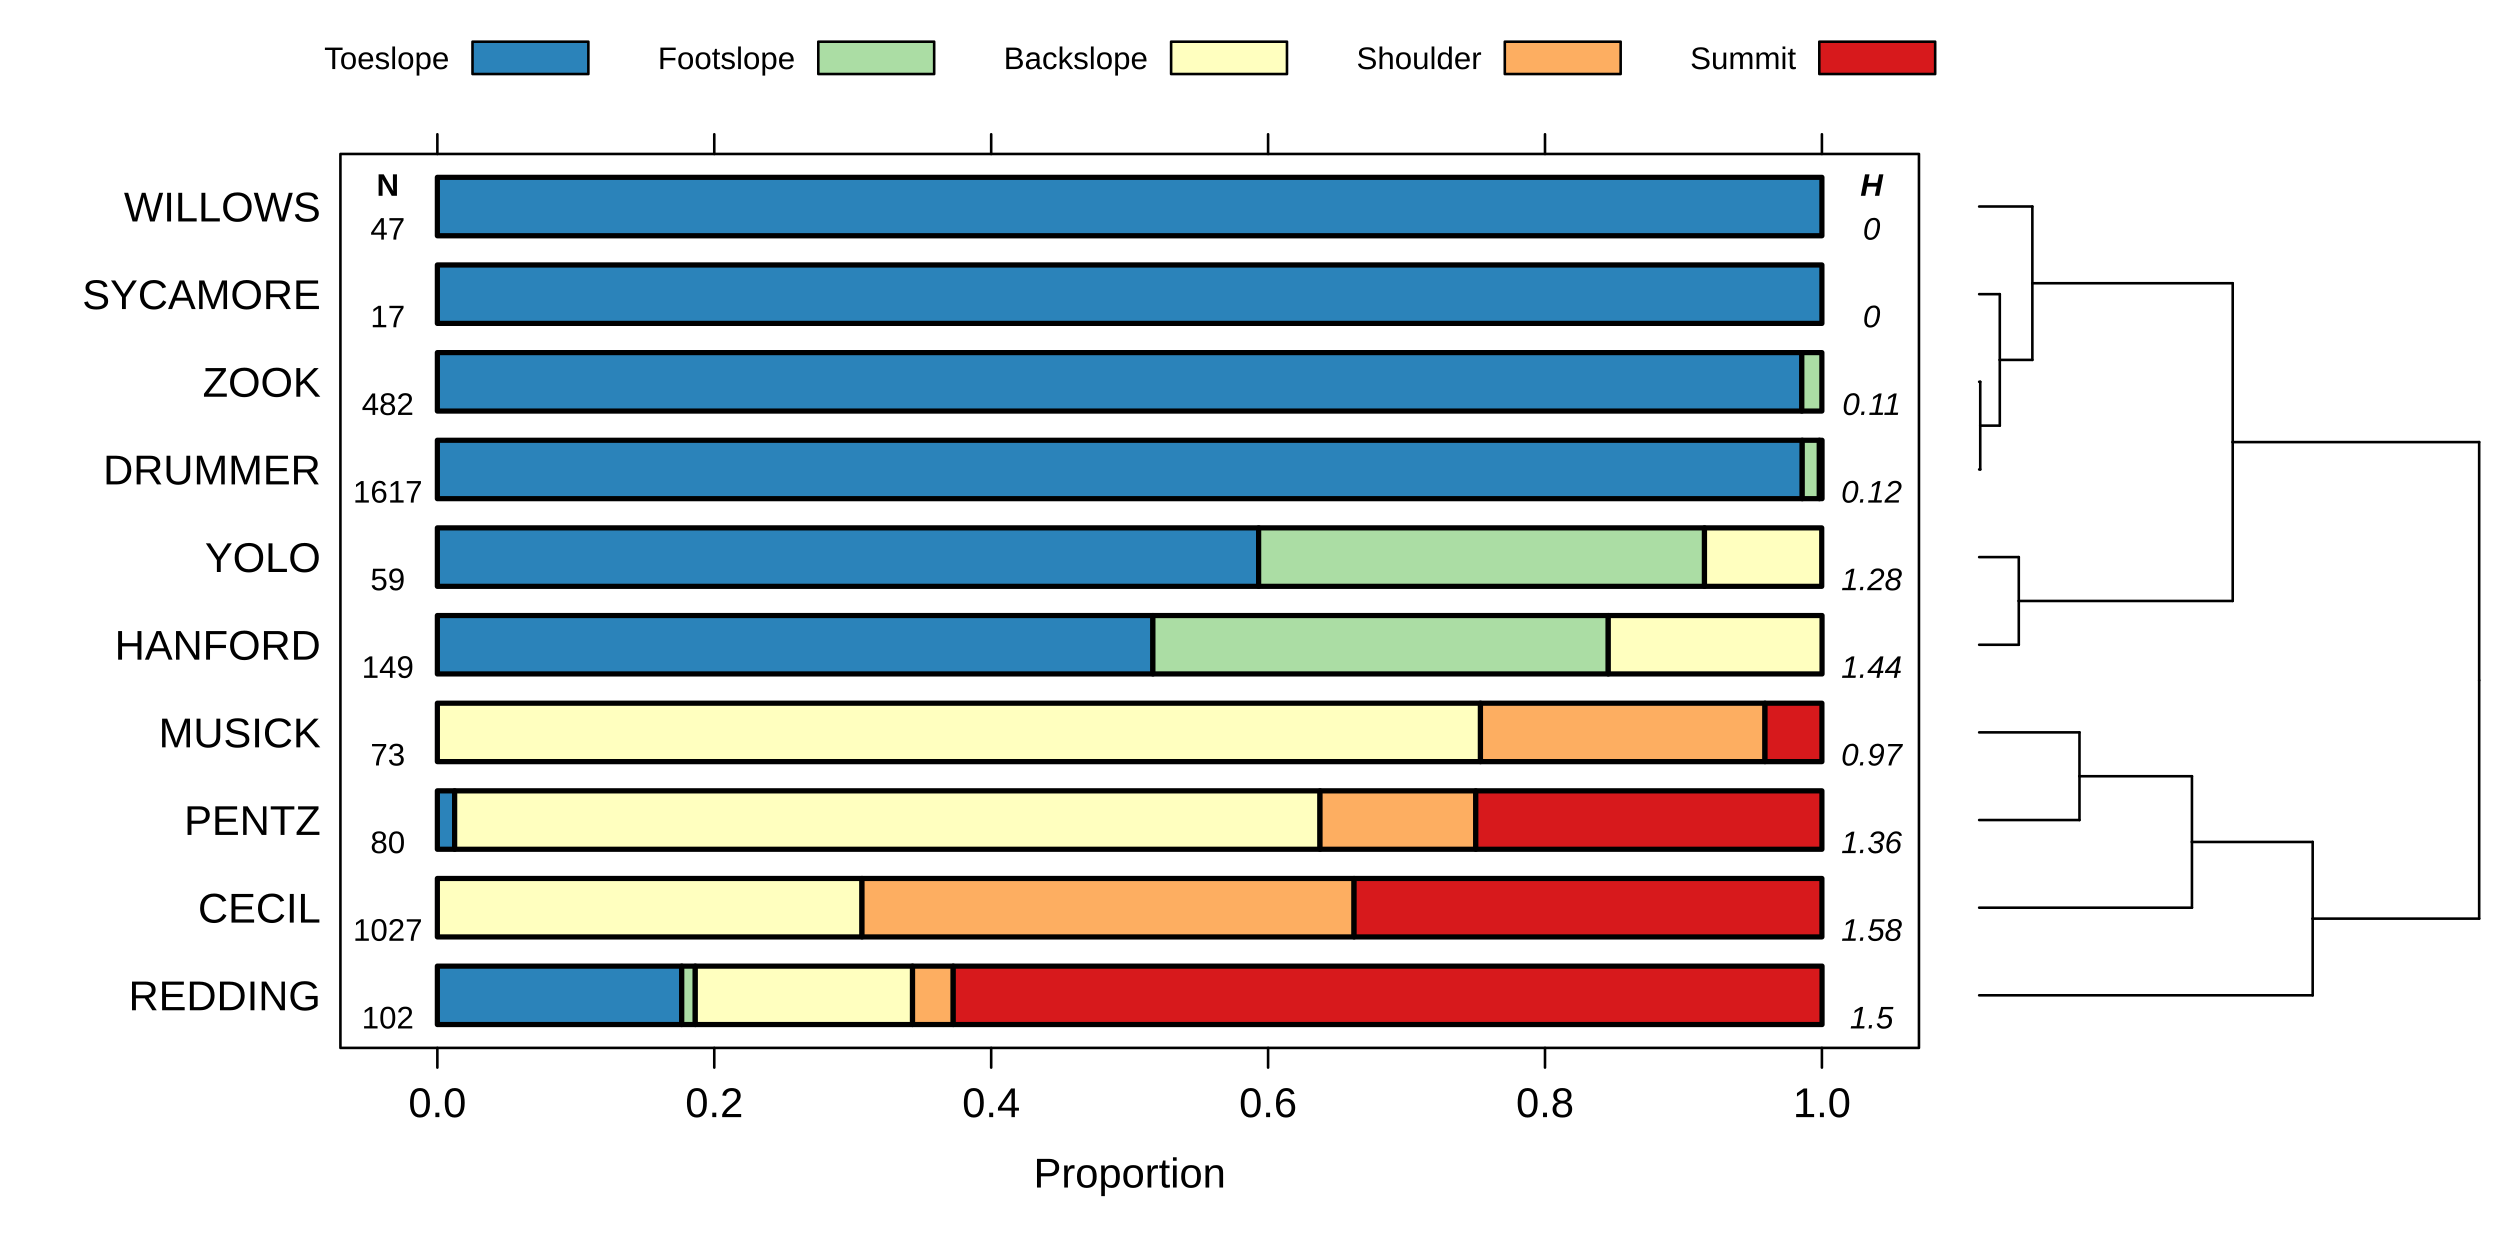
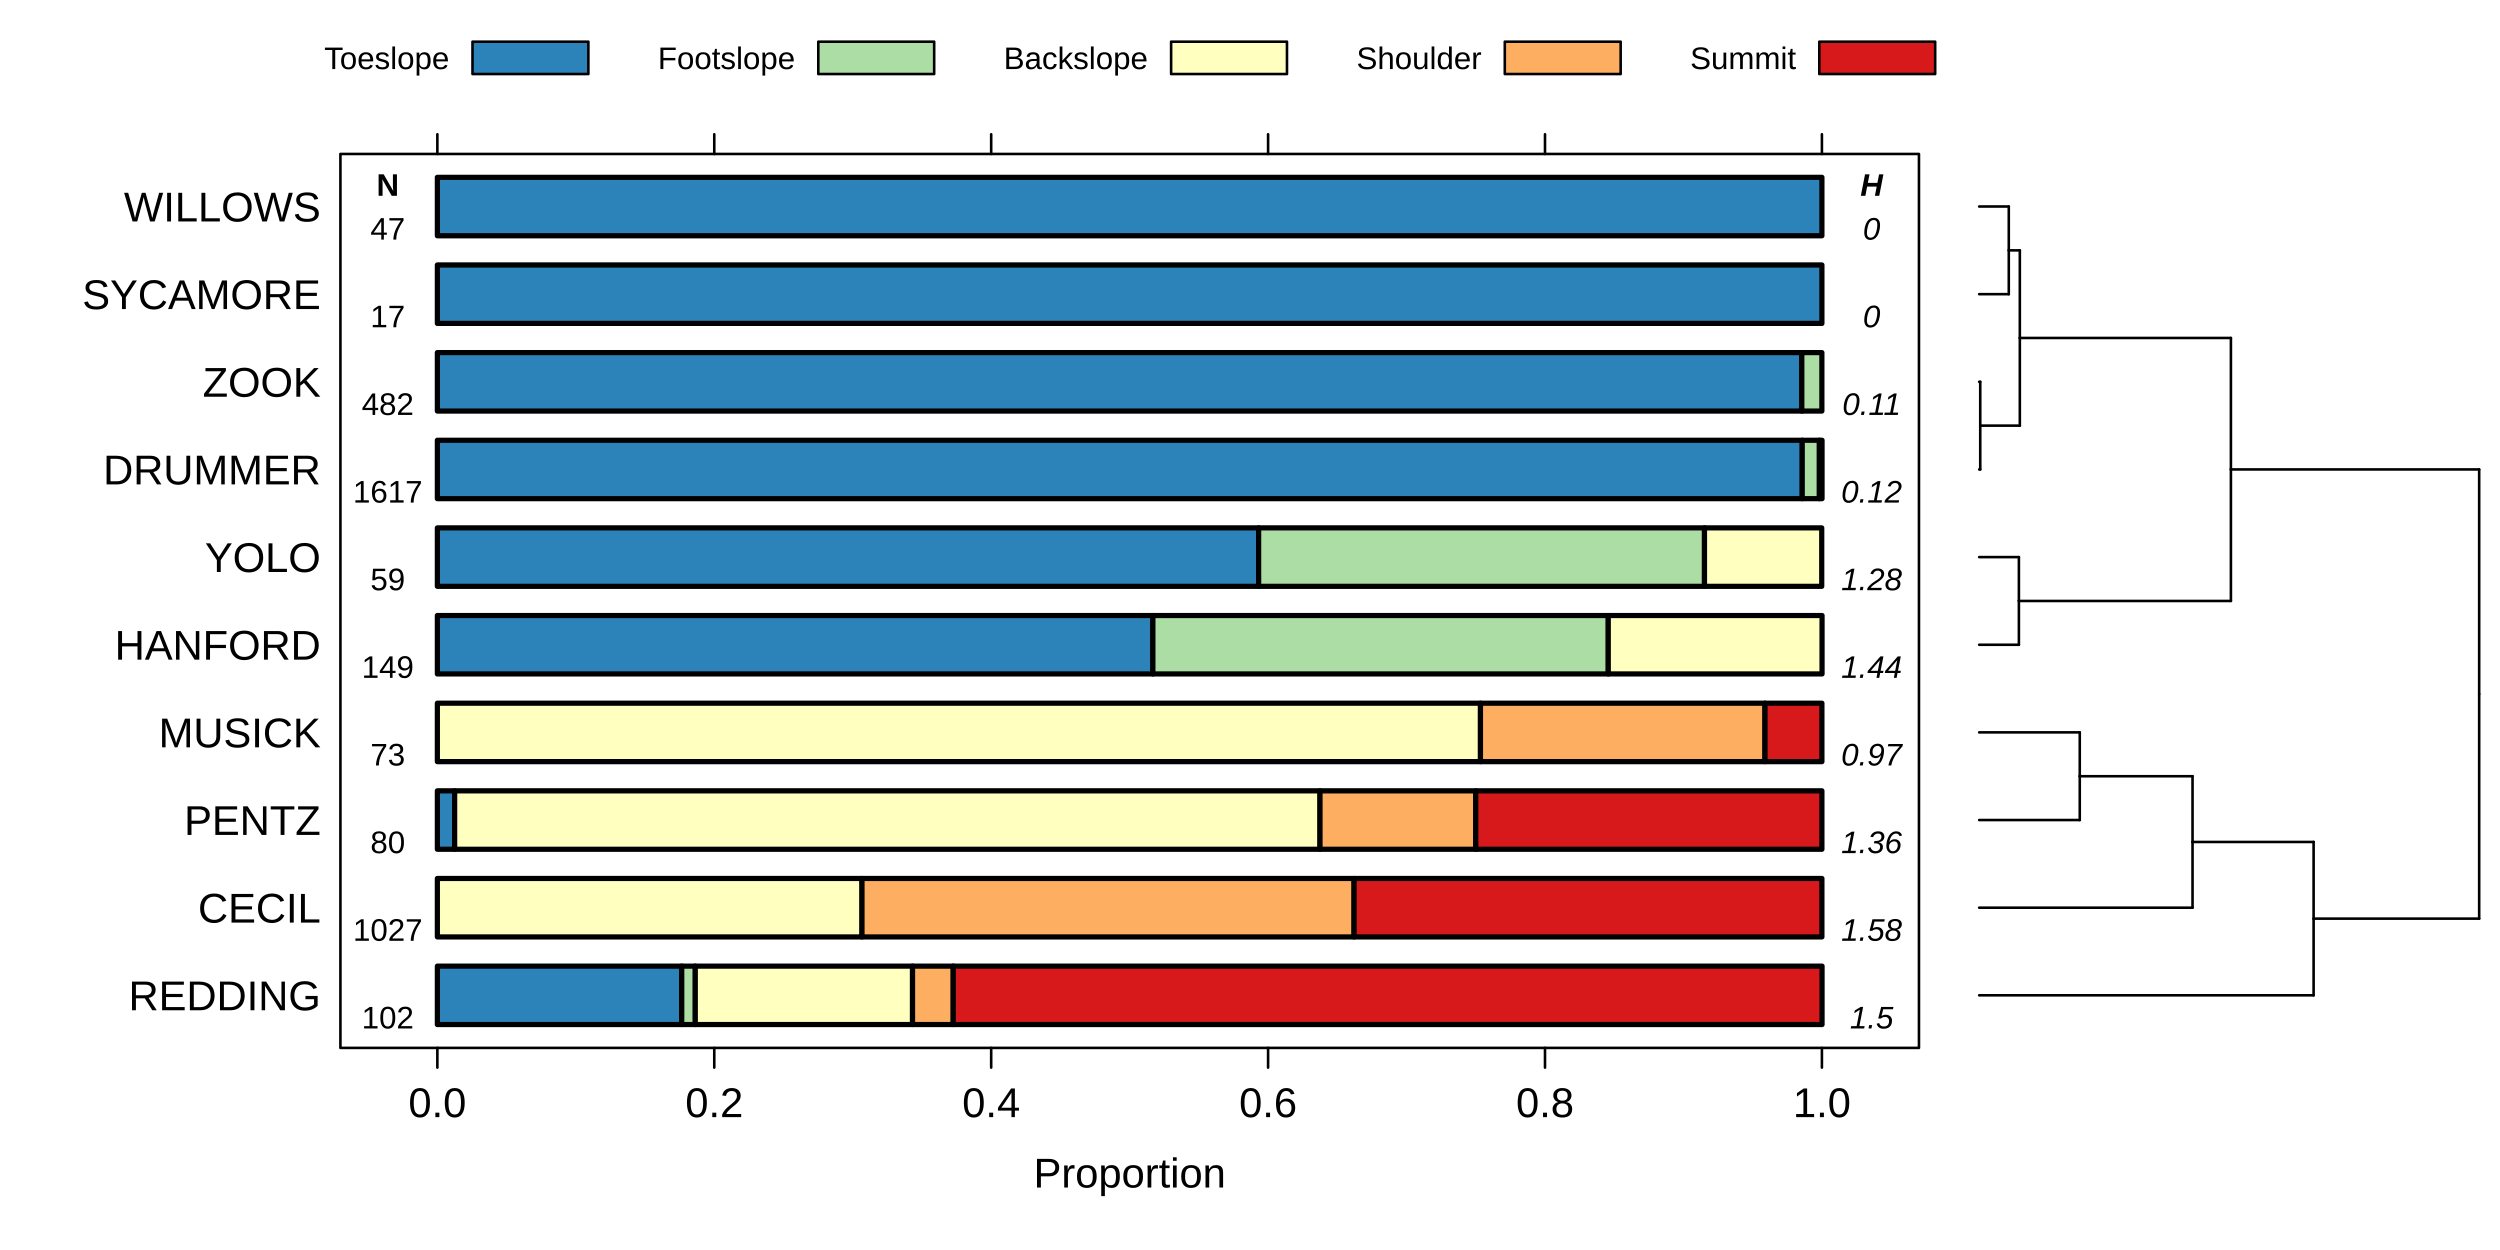
<svg xmlns="http://www.w3.org/2000/svg" class="svglite" width="720.00pt" height="360.00pt" viewBox="0 0 720.00 360.00">
  <defs>
    <style type="text/css">
    .svglite line, .svglite polyline, .svglite polygon, .svglite path, .svglite rect, .svglite circle {
      fill: none;
      stroke: #000000;
      stroke-linecap: round;
      stroke-linejoin: round;
      stroke-miterlimit: 10.00;
    }
    .svglite text {
      white-space: pre;
    }
  </style>
  </defs>
  <rect width="100%" height="100%" style="stroke: none; fill: #FFFFFF;" />
  <defs>
    <clipPath id="cpMC4wMHw3MjAuMDB8MC4wMHwzNjAuMDA=">
      <rect x="0.00" y="0.00" width="720.00" height="360.00" />
    </clipPath>
  </defs>
  <g clip-path="url(#cpMC4wMHw3MjAuMDB8MC4wMHwzNjAuMDA=)">
    <rect x="0.00" y="0.00" width="720.00" height="360.00" style="stroke-width: 0.75; stroke: none;" />
    <text x="325.35" y="342.00" text-anchor="middle" style="font-size: 12.00px; font-family: &quot;Arial&quot;;" textLength="55.37px" lengthAdjust="spacingAndGlyphs">Proportion</text>
  </g>
  <defs>
    <clipPath id="cpOTguMDR8NTUyLjY2fDQ0LjM0fDMwMS44MA==">
      <rect x="98.04" y="44.34" width="454.62" height="257.46" />
    </clipPath>
  </defs>
  <g clip-path="url(#cpOTguMDR8NTUyLjY2fDQ0LjM0fDMwMS44MA==)">
</g>
  <g clip-path="url(#cpMC4wMHw3MjAuMDB8MC4wMHwzNjAuMDA=)">
    <line x1="125.96" y1="44.34" x2="125.96" y2="38.67" style="stroke-width: 0.75;" />
    <line x1="205.71" y1="44.34" x2="205.71" y2="38.67" style="stroke-width: 0.75;" />
    <line x1="285.46" y1="44.34" x2="285.46" y2="38.67" style="stroke-width: 0.75;" />
    <line x1="365.21" y1="44.34" x2="365.21" y2="38.67" style="stroke-width: 0.75;" />
    <line x1="444.96" y1="44.34" x2="444.96" y2="38.67" style="stroke-width: 0.75;" />
    <line x1="524.71" y1="44.34" x2="524.71" y2="38.67" style="stroke-width: 0.75;" />
    <text x="92.37" y="290.95" text-anchor="end" style="font-size: 12.00px; font-family: &quot;Arial&quot;;" textLength="55.35px" lengthAdjust="spacingAndGlyphs">REDDING</text>
    <text x="92.37" y="265.71" text-anchor="end" style="font-size: 12.00px; font-family: &quot;Arial&quot;;" textLength="35.35px" lengthAdjust="spacingAndGlyphs">CECIL</text>
    <text x="92.37" y="240.47" text-anchor="end" style="font-size: 12.00px; font-family: &quot;Arial&quot;;" textLength="39.34px" lengthAdjust="spacingAndGlyphs">PENTZ</text>
    <text x="92.37" y="215.23" text-anchor="end" style="font-size: 12.00px; font-family: &quot;Arial&quot;;" textLength="46.68px" lengthAdjust="spacingAndGlyphs">MUSICK</text>
    <text x="92.37" y="189.99" text-anchor="end" style="font-size: 12.00px; font-family: &quot;Arial&quot;;" textLength="59.35px" lengthAdjust="spacingAndGlyphs">HANFORD</text>
    <text x="92.37" y="164.74" text-anchor="end" style="font-size: 12.00px; font-family: &quot;Arial&quot;;" textLength="33.36px" lengthAdjust="spacingAndGlyphs">YOLO</text>
    <text x="92.37" y="139.50" text-anchor="end" style="font-size: 12.00px; font-family: &quot;Arial&quot;;" textLength="62.68px" lengthAdjust="spacingAndGlyphs">DRUMMER</text>
    <text x="92.37" y="114.26" text-anchor="end" style="font-size: 12.00px; font-family: &quot;Arial&quot;;" textLength="34.01px" lengthAdjust="spacingAndGlyphs">ZOOK</text>
    <text x="92.37" y="89.02" text-anchor="end" style="font-size: 12.00px; font-family: &quot;Arial&quot;;" textLength="68.70px" lengthAdjust="spacingAndGlyphs">SYCAMORE</text>
    <text x="92.37" y="63.78" text-anchor="end" style="font-size: 12.00px; font-family: &quot;Arial&quot;;" textLength="56.68px" lengthAdjust="spacingAndGlyphs">WILLOWS</text>
    <line x1="125.96" y1="301.80" x2="125.96" y2="307.47" style="stroke-width: 0.75;" />
    <line x1="205.71" y1="301.80" x2="205.71" y2="307.47" style="stroke-width: 0.75;" />
    <line x1="285.46" y1="301.80" x2="285.46" y2="307.47" style="stroke-width: 0.75;" />
    <line x1="365.21" y1="301.80" x2="365.21" y2="307.47" style="stroke-width: 0.75;" />
    <line x1="444.96" y1="301.80" x2="444.96" y2="307.47" style="stroke-width: 0.75;" />
    <line x1="524.71" y1="301.80" x2="524.71" y2="307.47" style="stroke-width: 0.75;" />
    <text x="125.96" y="321.73" text-anchor="middle" style="font-size: 12.00px; font-family: &quot;Arial&quot;;" textLength="16.68px" lengthAdjust="spacingAndGlyphs">0.0</text>
    <text x="205.71" y="321.73" text-anchor="middle" style="font-size: 12.00px; font-family: &quot;Arial&quot;;" textLength="16.68px" lengthAdjust="spacingAndGlyphs">0.2</text>
    <text x="285.46" y="321.73" text-anchor="middle" style="font-size: 12.00px; font-family: &quot;Arial&quot;;" textLength="16.68px" lengthAdjust="spacingAndGlyphs">0.4</text>
    <text x="365.21" y="321.73" text-anchor="middle" style="font-size: 12.00px; font-family: &quot;Arial&quot;;" textLength="16.68px" lengthAdjust="spacingAndGlyphs">0.6</text>
    <text x="444.96" y="321.73" text-anchor="middle" style="font-size: 12.00px; font-family: &quot;Arial&quot;;" textLength="16.68px" lengthAdjust="spacingAndGlyphs">0.8</text>
    <text x="524.71" y="321.73" text-anchor="middle" style="font-size: 12.00px; font-family: &quot;Arial&quot;;" textLength="16.68px" lengthAdjust="spacingAndGlyphs">1.0</text>
  </g>
  <g clip-path="url(#cpOTguMDR8NTUyLjY2fDQ0LjM0fDMwMS44MA==)">
    <rect x="125.96" y="253.00" width="122.30" height="16.83" style="stroke-width: 1.50; fill: #FFFFBF;" />
    <rect x="248.25" y="253.00" width="141.72" height="16.83" style="stroke-width: 1.50; fill: #FDAE61;" />
    <rect x="389.97" y="253.00" width="134.74" height="16.83" style="stroke-width: 1.50; fill: #D7191C;" />
    <rect x="125.96" y="126.79" width="393.09" height="16.83" style="stroke-width: 1.50; fill: #2B83BA;" />
    <rect x="519.04" y="126.79" width="4.94" height="16.83" style="stroke-width: 1.50; fill: #ABDDA4;" />
    <rect x="523.99" y="126.79" width="0.76" height="16.83" style="stroke-width: 1.50; fill: #D7191C;" />
    <rect x="125.96" y="177.27" width="206.07" height="16.83" style="stroke-width: 1.50; fill: #2B83BA;" />
    <rect x="332.03" y="177.27" width="131.15" height="16.83" style="stroke-width: 1.50; fill: #ABDDA4;" />
    <rect x="463.18" y="177.27" width="61.57" height="16.83" style="stroke-width: 1.50; fill: #FFFFBF;" />
    <rect x="125.96" y="202.52" width="300.42" height="16.83" style="stroke-width: 1.50; fill: #FFFFBF;" />
    <rect x="426.37" y="202.52" width="81.94" height="16.83" style="stroke-width: 1.50; fill: #FDAE61;" />
    <rect x="508.32" y="202.52" width="16.39" height="16.83" style="stroke-width: 1.50; fill: #D7191C;" />
    <rect x="125.96" y="227.76" width="4.98" height="16.83" style="stroke-width: 1.50; fill: #2B83BA;" />
    <rect x="130.94" y="227.76" width="249.22" height="16.83" style="stroke-width: 1.50; fill: #FFFFBF;" />
    <rect x="380.16" y="227.76" width="44.86" height="16.83" style="stroke-width: 1.50; fill: #FDAE61;" />
    <rect x="425.02" y="227.76" width="99.69" height="16.83" style="stroke-width: 1.50; fill: #D7191C;" />
    <rect x="125.96" y="278.24" width="70.38" height="16.83" style="stroke-width: 1.50; fill: #2B83BA;" />
    <rect x="196.34" y="278.24" width="3.91" height="16.83" style="stroke-width: 1.50; fill: #ABDDA4;" />
    <rect x="200.24" y="278.24" width="62.56" height="16.83" style="stroke-width: 1.50; fill: #FFFFBF;" />
    <rect x="262.81" y="278.24" width="11.72" height="16.83" style="stroke-width: 1.50; fill: #FDAE61;" />
    <rect x="274.53" y="278.24" width="250.22" height="16.83" style="stroke-width: 1.50; fill: #D7191C;" />
    <rect x="125.96" y="76.31" width="398.75" height="16.83" style="stroke-width: 1.50; fill: #2B83BA;" />
    <rect x="125.96" y="51.07" width="398.75" height="16.83" style="stroke-width: 1.50; fill: #2B83BA;" />
    <rect x="125.96" y="152.03" width="236.54" height="16.83" style="stroke-width: 1.50; fill: #2B83BA;" />
    <rect x="362.49" y="152.03" width="128.40" height="16.83" style="stroke-width: 1.50; fill: #ABDDA4;" />
    <rect x="490.89" y="152.03" width="33.77" height="16.83" style="stroke-width: 1.50; fill: #FFFFBF;" />
    <rect x="125.96" y="101.55" width="392.97" height="16.83" style="stroke-width: 1.50; fill: #2B83BA;" />
    <rect x="518.92" y="101.55" width="5.78" height="16.83" style="stroke-width: 1.50; fill: #ABDDA4;" />
    <text x="111.68" y="296.19" text-anchor="middle" style="font-size: 9.00px; font-family: &quot;Arial&quot;;" textLength="15.01px" lengthAdjust="spacingAndGlyphs">102</text>
    <text x="111.68" y="270.94" text-anchor="middle" style="font-size: 9.00px; font-family: &quot;Arial&quot;;" textLength="20.02px" lengthAdjust="spacingAndGlyphs">1027</text>
    <text x="111.68" y="245.70" text-anchor="middle" style="font-size: 9.00px; font-family: &quot;Arial&quot;;" textLength="10.01px" lengthAdjust="spacingAndGlyphs">80</text>
    <text x="111.68" y="220.46" text-anchor="middle" style="font-size: 9.00px; font-family: &quot;Arial&quot;;" textLength="10.01px" lengthAdjust="spacingAndGlyphs">73</text>
    <text x="111.68" y="195.22" text-anchor="middle" style="font-size: 9.00px; font-family: &quot;Arial&quot;;" textLength="15.01px" lengthAdjust="spacingAndGlyphs">149</text>
    <text x="111.68" y="169.98" text-anchor="middle" style="font-size: 9.00px; font-family: &quot;Arial&quot;;" textLength="10.01px" lengthAdjust="spacingAndGlyphs">59</text>
    <text x="111.68" y="144.74" text-anchor="middle" style="font-size: 9.00px; font-family: &quot;Arial&quot;;" textLength="20.02px" lengthAdjust="spacingAndGlyphs">1617</text>
    <text x="111.68" y="119.50" text-anchor="middle" style="font-size: 9.00px; font-family: &quot;Arial&quot;;" textLength="15.01px" lengthAdjust="spacingAndGlyphs">482</text>
    <text x="111.68" y="94.25" text-anchor="middle" style="font-size: 9.00px; font-family: &quot;Arial&quot;;" textLength="10.01px" lengthAdjust="spacingAndGlyphs">17</text>
    <text x="111.68" y="69.01" text-anchor="middle" style="font-size: 9.00px; font-family: &quot;Arial&quot;;" textLength="10.01px" lengthAdjust="spacingAndGlyphs">47</text>
    <text x="539.02" y="296.19" text-anchor="middle" style="font-size: 9.00px; font-style: italic; font-family: &quot;Arial&quot;;" textLength="12.51px" lengthAdjust="spacingAndGlyphs">1.5</text>
    <text x="539.02" y="270.94" text-anchor="middle" style="font-size: 9.00px; font-style: italic; font-family: &quot;Arial&quot;;" textLength="17.51px" lengthAdjust="spacingAndGlyphs">1.58</text>
    <text x="539.02" y="245.70" text-anchor="middle" style="font-size: 9.00px; font-style: italic; font-family: &quot;Arial&quot;;" textLength="17.51px" lengthAdjust="spacingAndGlyphs">1.36</text>
    <text x="539.02" y="220.46" text-anchor="middle" style="font-size: 9.00px; font-style: italic; font-family: &quot;Arial&quot;;" textLength="17.51px" lengthAdjust="spacingAndGlyphs">0.97</text>
    <text x="539.02" y="195.22" text-anchor="middle" style="font-size: 9.00px; font-style: italic; font-family: &quot;Arial&quot;;" textLength="17.51px" lengthAdjust="spacingAndGlyphs">1.44</text>
    <text x="539.02" y="169.98" text-anchor="middle" style="font-size: 9.00px; font-style: italic; font-family: &quot;Arial&quot;;" textLength="17.51px" lengthAdjust="spacingAndGlyphs">1.28</text>
    <text x="539.02" y="144.74" text-anchor="middle" style="font-size: 9.00px; font-style: italic; font-family: &quot;Arial&quot;;" textLength="17.51px" lengthAdjust="spacingAndGlyphs">0.12</text>
    <text x="539.02" y="119.50" text-anchor="middle" style="font-size: 9.00px; font-style: italic; font-family: &quot;Arial&quot;;" textLength="16.84px" lengthAdjust="spacingAndGlyphs">0.11</text>
    <text x="539.02" y="94.25" text-anchor="middle" style="font-size: 9.00px; font-style: italic; font-family: &quot;Arial&quot;;" textLength="5.00px" lengthAdjust="spacingAndGlyphs">0</text>
    <text x="539.02" y="69.01" text-anchor="middle" style="font-size: 9.00px; font-style: italic; font-family: &quot;Arial&quot;;" textLength="5.00px" lengthAdjust="spacingAndGlyphs">0</text>
    <text x="111.68" y="56.39" text-anchor="middle" style="font-size: 9.00px; font-weight: bold; font-family: &quot;Arial&quot;;" textLength="6.50px" lengthAdjust="spacingAndGlyphs">N</text>
    <text x="539.02" y="56.39" text-anchor="middle" style="font-size: 9.00px; font-weight: bold; font-style: italic; font-family: &quot;Arial&quot;;" textLength="6.50px" lengthAdjust="spacingAndGlyphs">H</text>
  </g>
  <g clip-path="url(#cpMC4wMHw3MjAuMDB8MC4wMHwzNjAuMDA=)">
    <rect x="98.04" y="44.34" width="454.62" height="257.46" style="stroke-width: 0.75;" />
    <rect x="90.04" y="12.00" width="470.63" height="9.33" style="stroke-width: 0.75; stroke: none;" />
    <text x="93.37" y="19.89" style="font-size: 9.00px; font-family: &quot;Arial&quot;;" textLength="36.02px" lengthAdjust="spacingAndGlyphs">Toeslope</text>
    <text x="189.47" y="19.89" style="font-size: 9.00px; font-family: &quot;Arial&quot;;" textLength="39.52px" lengthAdjust="spacingAndGlyphs">Footslope</text>
    <text x="289.07" y="19.89" style="font-size: 9.00px; font-family: &quot;Arial&quot;;" textLength="41.52px" lengthAdjust="spacingAndGlyphs">Backslope</text>
    <text x="390.68" y="19.89" style="font-size: 9.00px; font-family: &quot;Arial&quot;;" textLength="36.02px" lengthAdjust="spacingAndGlyphs">Shoulder</text>
    <text x="486.77" y="19.89" style="font-size: 9.00px; font-family: &quot;Arial&quot;;" textLength="30.50px" lengthAdjust="spacingAndGlyphs">Summit</text>
    <rect x="136.08" y="12.00" width="33.37" height="9.33" style="stroke-width: 0.75; fill: #2B83BA;" />
    <rect x="235.67" y="12.00" width="33.37" height="9.33" style="stroke-width: 0.75; fill: #ABDDA4;" />
    <rect x="337.28" y="12.00" width="33.37" height="9.33" style="stroke-width: 0.75; fill: #FFFFBF;" />
    <rect x="433.38" y="12.00" width="33.37" height="9.33" style="stroke-width: 0.75; fill: #FDAE61;" />
    <rect x="523.96" y="12.00" width="33.37" height="9.33" style="stroke-width: 0.75; fill: #D7191C;" />
-     <line x1="714.00" y1="195.94" x2="714.00" y2="264.57" style="stroke-width: 0.75;" />
-     <line x1="714.00" y1="264.57" x2="666.05" y2="264.57" style="stroke-width: 0.75;" />
-     <line x1="714.00" y1="195.94" x2="714.00" y2="127.32" style="stroke-width: 0.75;" />
-     <line x1="714.00" y1="127.32" x2="643.02" y2="127.32" style="stroke-width: 0.75;" />
-     <line x1="666.05" y1="264.57" x2="666.05" y2="286.65" style="stroke-width: 0.75;" />
-     <line x1="666.05" y1="286.65" x2="570.00" y2="286.65" style="stroke-width: 0.75;" />
-     <line x1="666.05" y1="264.57" x2="666.05" y2="242.48" style="stroke-width: 0.75;" />
-     <line x1="666.05" y1="242.48" x2="631.28" y2="242.48" style="stroke-width: 0.75;" />
-     <line x1="631.28" y1="242.48" x2="631.28" y2="261.41" style="stroke-width: 0.75;" />
-     <line x1="631.28" y1="261.41" x2="570.00" y2="261.41" style="stroke-width: 0.75;" />
-     <line x1="631.28" y1="242.48" x2="631.28" y2="223.55" style="stroke-width: 0.75;" />
-     <line x1="631.28" y1="223.55" x2="598.89" y2="223.55" style="stroke-width: 0.75;" />
-     <line x1="598.89" y1="223.55" x2="598.89" y2="236.17" style="stroke-width: 0.75;" />
-     <line x1="598.89" y1="236.17" x2="570.00" y2="236.17" style="stroke-width: 0.75;" />
-     <line x1="598.89" y1="223.55" x2="598.89" y2="210.93" style="stroke-width: 0.75;" />
-     <line x1="598.89" y1="210.93" x2="570.00" y2="210.93" style="stroke-width: 0.75;" />
-     <line x1="643.02" y1="127.32" x2="643.02" y2="173.07" style="stroke-width: 0.75;" />
-     <line x1="643.02" y1="173.07" x2="581.41" y2="173.07" style="stroke-width: 0.75;" />
-     <line x1="643.02" y1="127.32" x2="643.02" y2="81.57" style="stroke-width: 0.75;" />
-     <line x1="643.02" y1="81.57" x2="585.32" y2="81.57" style="stroke-width: 0.75;" />
-     <line x1="581.41" y1="173.07" x2="581.41" y2="185.69" style="stroke-width: 0.75;" />
-     <line x1="581.41" y1="185.69" x2="570.00" y2="185.69" style="stroke-width: 0.75;" />
-     <line x1="581.41" y1="173.07" x2="581.41" y2="160.45" style="stroke-width: 0.75;" />
-     <line x1="581.41" y1="160.45" x2="570.00" y2="160.45" style="stroke-width: 0.75;" />
-     <line x1="585.32" y1="81.57" x2="585.32" y2="103.65" style="stroke-width: 0.75;" />
-     <line x1="585.32" y1="103.65" x2="575.94" y2="103.65" style="stroke-width: 0.75;" />
-     <line x1="585.32" y1="81.57" x2="585.32" y2="59.48" style="stroke-width: 0.75;" />
-     <line x1="585.32" y1="59.48" x2="570.00" y2="59.48" style="stroke-width: 0.75;" />
-     <line x1="575.94" y1="103.65" x2="575.94" y2="122.58" style="stroke-width: 0.75;" />
-     <line x1="575.94" y1="122.58" x2="570.31" y2="122.58" style="stroke-width: 0.75;" />
-     <line x1="575.94" y1="103.65" x2="575.94" y2="84.72" style="stroke-width: 0.75;" />
-     <line x1="575.94" y1="84.72" x2="570.00" y2="84.72" style="stroke-width: 0.75;" />
+     <line x1="714.00" y1="199.89" x2="714.00" y2="264.57" style="stroke-width: 0.75;" />
+     <line x1="714.00" y1="264.57" x2="666.32" y2="264.57" style="stroke-width: 0.75;" />
+     <line x1="714.00" y1="199.89" x2="714.00" y2="135.20" style="stroke-width: 0.75;" />
+     <line x1="714.00" y1="135.20" x2="642.50" y2="135.20" style="stroke-width: 0.75;" />
+     <line x1="666.32" y1="264.57" x2="666.32" y2="286.65" style="stroke-width: 0.75;" />
+     <line x1="666.32" y1="286.65" x2="570.00" y2="286.65" style="stroke-width: 0.75;" />
+     <line x1="666.32" y1="264.57" x2="666.32" y2="242.48" style="stroke-width: 0.75;" />
+     <line x1="666.32" y1="242.48" x2="631.45" y2="242.48" style="stroke-width: 0.75;" />
+     <line x1="631.45" y1="242.48" x2="631.45" y2="261.41" style="stroke-width: 0.75;" />
+     <line x1="631.45" y1="261.41" x2="570.00" y2="261.41" style="stroke-width: 0.75;" />
+     <line x1="631.45" y1="242.48" x2="631.45" y2="223.55" style="stroke-width: 0.75;" />
+     <line x1="631.45" y1="223.55" x2="598.97" y2="223.55" style="stroke-width: 0.75;" />
+     <line x1="598.97" y1="223.55" x2="598.97" y2="236.17" style="stroke-width: 0.75;" />
+     <line x1="598.97" y1="236.17" x2="570.00" y2="236.17" style="stroke-width: 0.75;" />
+     <line x1="598.97" y1="223.55" x2="598.97" y2="210.93" style="stroke-width: 0.75;" />
+     <line x1="598.97" y1="210.93" x2="570.00" y2="210.93" style="stroke-width: 0.75;" />
+     <line x1="642.50" y1="135.20" x2="642.50" y2="173.07" style="stroke-width: 0.75;" />
+     <line x1="642.50" y1="173.07" x2="581.44" y2="173.07" style="stroke-width: 0.75;" />
+     <line x1="642.50" y1="135.20" x2="642.50" y2="97.34" style="stroke-width: 0.75;" />
+     <line x1="642.50" y1="97.34" x2="581.71" y2="97.34" style="stroke-width: 0.75;" />
+     <line x1="581.44" y1="173.07" x2="581.44" y2="185.69" style="stroke-width: 0.75;" />
+     <line x1="581.44" y1="185.69" x2="570.00" y2="185.69" style="stroke-width: 0.75;" />
+     <line x1="581.44" y1="173.07" x2="581.44" y2="160.45" style="stroke-width: 0.75;" />
+     <line x1="581.44" y1="160.45" x2="570.00" y2="160.45" style="stroke-width: 0.75;" />
+     <line x1="581.71" y1="97.34" x2="581.71" y2="122.58" style="stroke-width: 0.75;" />
+     <line x1="581.71" y1="122.58" x2="570.31" y2="122.58" style="stroke-width: 0.75;" />
+     <line x1="581.71" y1="97.34" x2="581.71" y2="72.10" style="stroke-width: 0.75;" />
+     <line x1="581.71" y1="72.10" x2="578.53" y2="72.10" style="stroke-width: 0.75;" />
    <line x1="570.31" y1="122.58" x2="570.31" y2="135.20" style="stroke-width: 0.75;" />
    <line x1="570.31" y1="135.20" x2="570.00" y2="135.20" style="stroke-width: 0.75;" />
    <line x1="570.31" y1="122.58" x2="570.31" y2="109.96" style="stroke-width: 0.75;" />
    <line x1="570.31" y1="109.96" x2="570.00" y2="109.96" style="stroke-width: 0.75;" />
+     <line x1="578.53" y1="72.10" x2="578.53" y2="84.72" style="stroke-width: 0.75;" />
+     <line x1="578.53" y1="84.72" x2="570.00" y2="84.72" style="stroke-width: 0.75;" />
+     <line x1="578.53" y1="72.10" x2="578.53" y2="59.48" style="stroke-width: 0.75;" />
+     <line x1="578.53" y1="59.48" x2="570.00" y2="59.48" style="stroke-width: 0.75;" />
  </g>
</svg>
